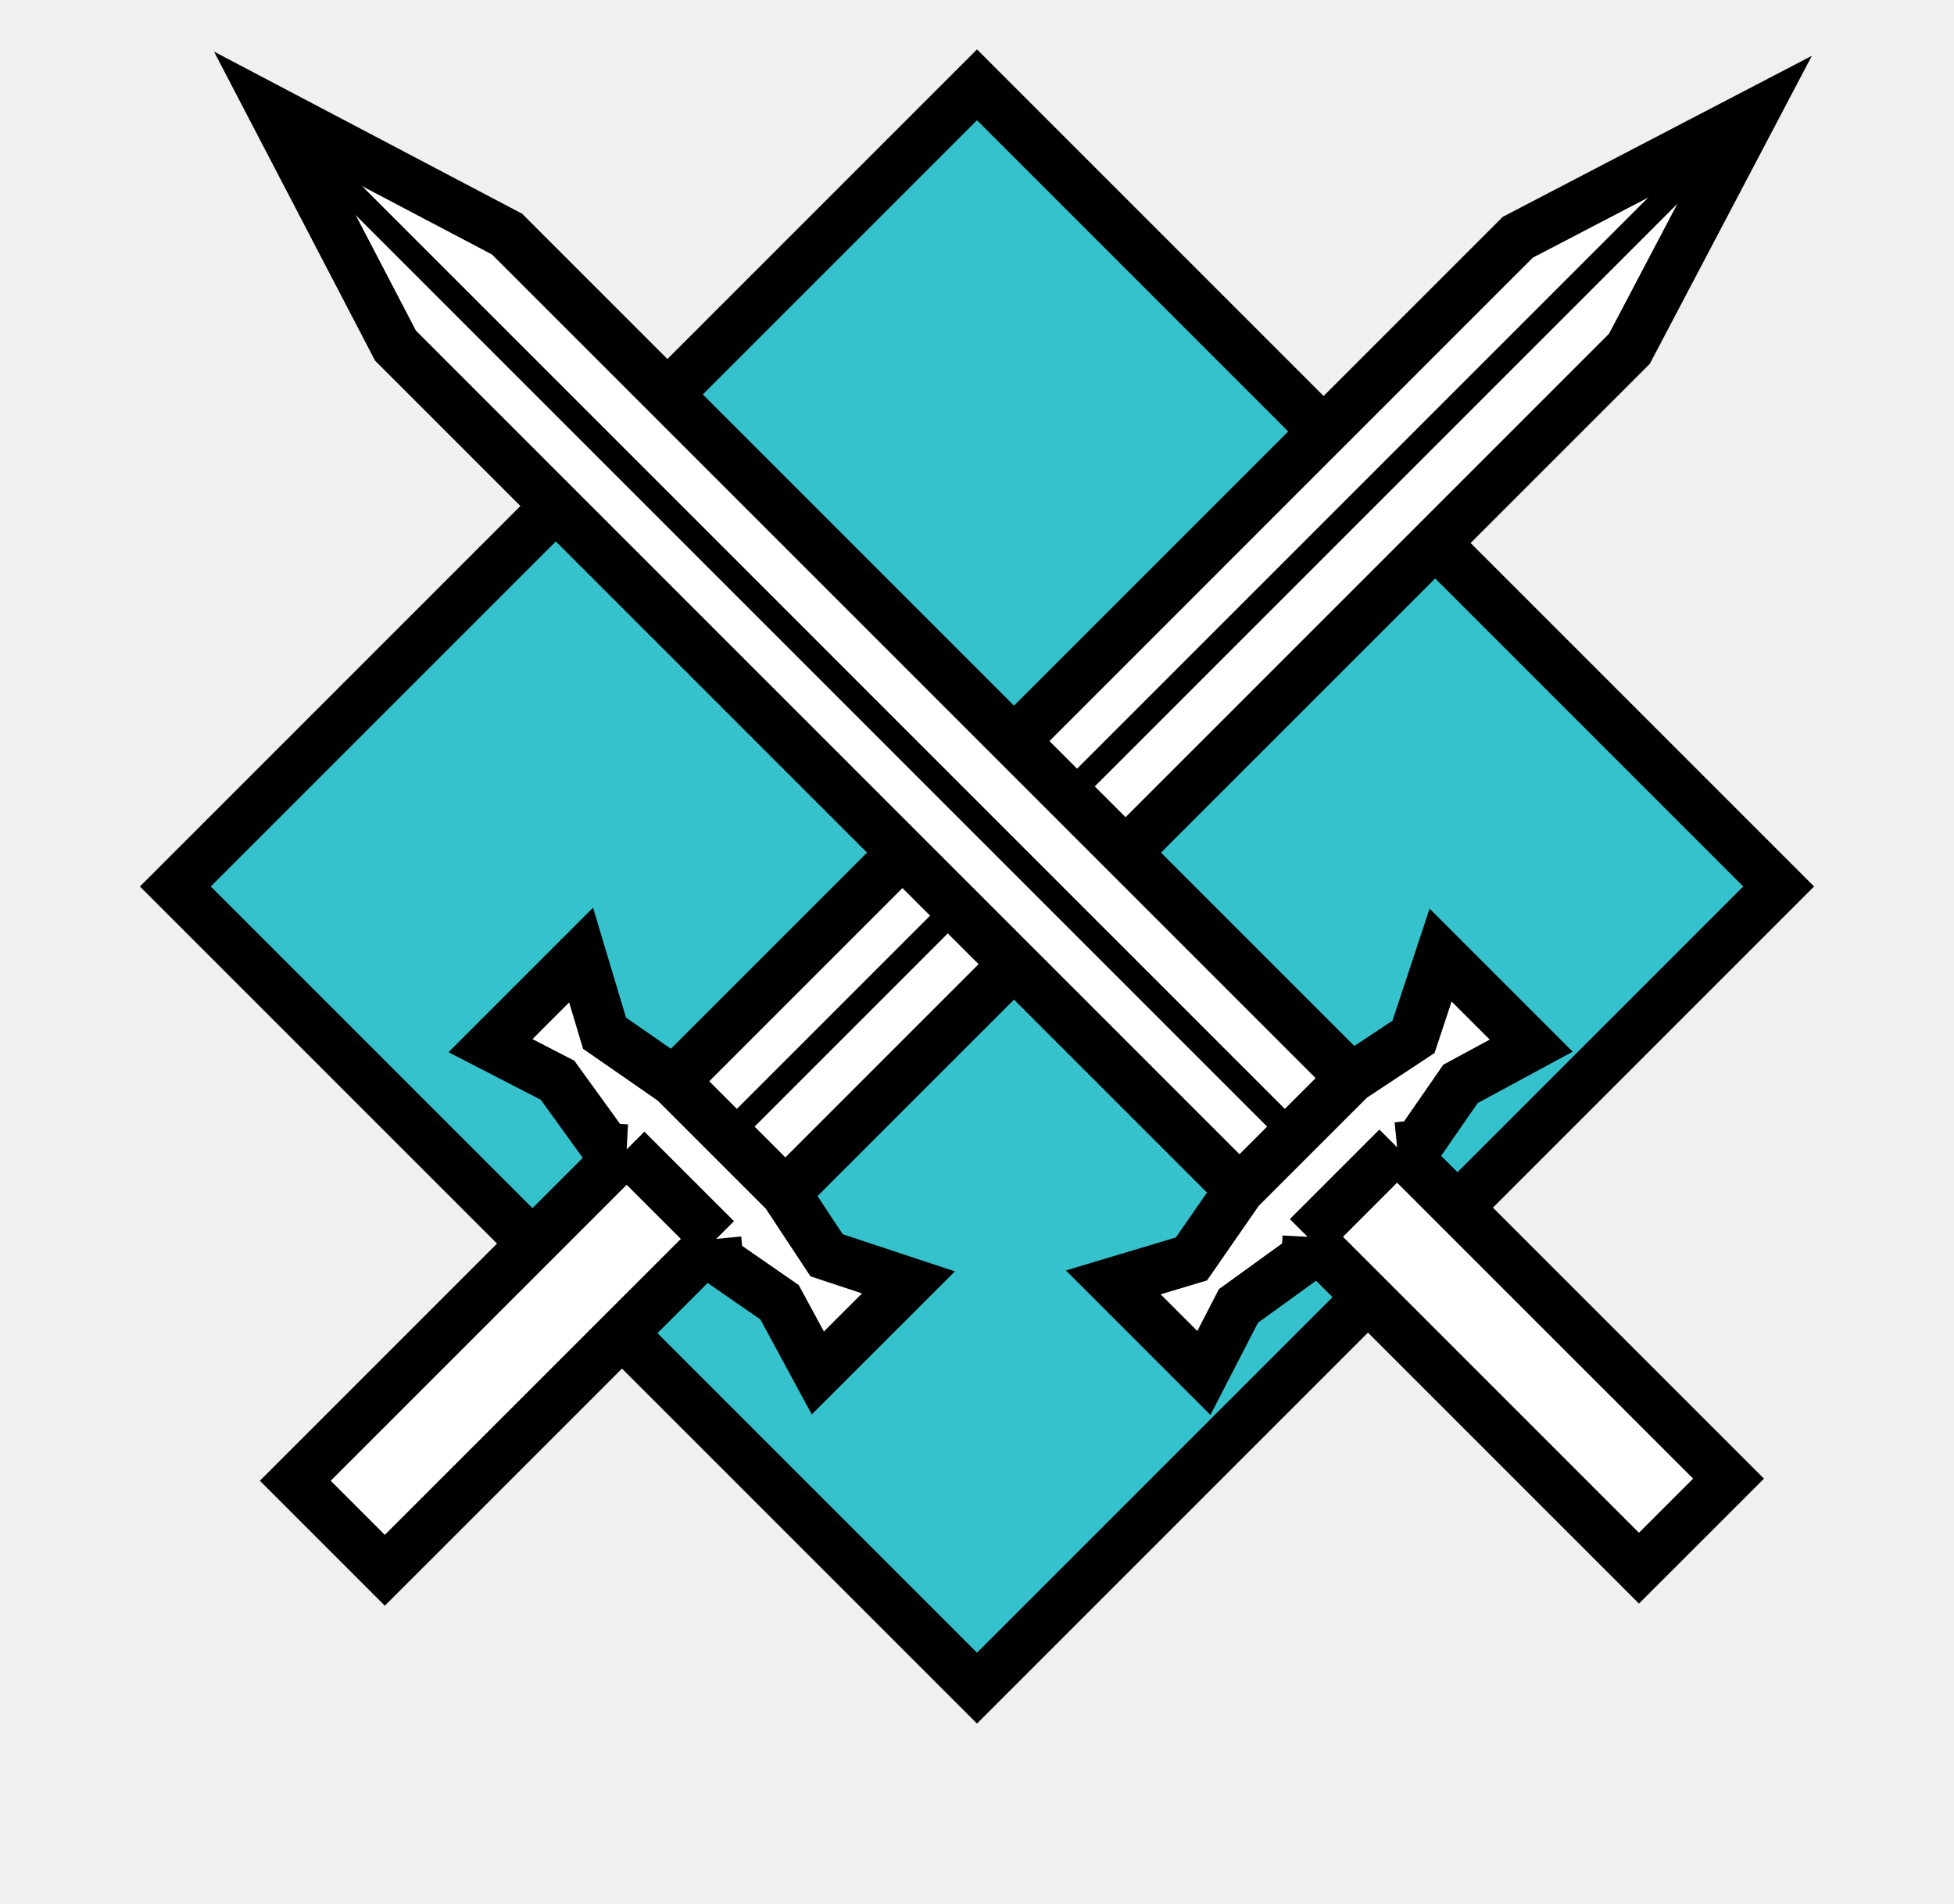
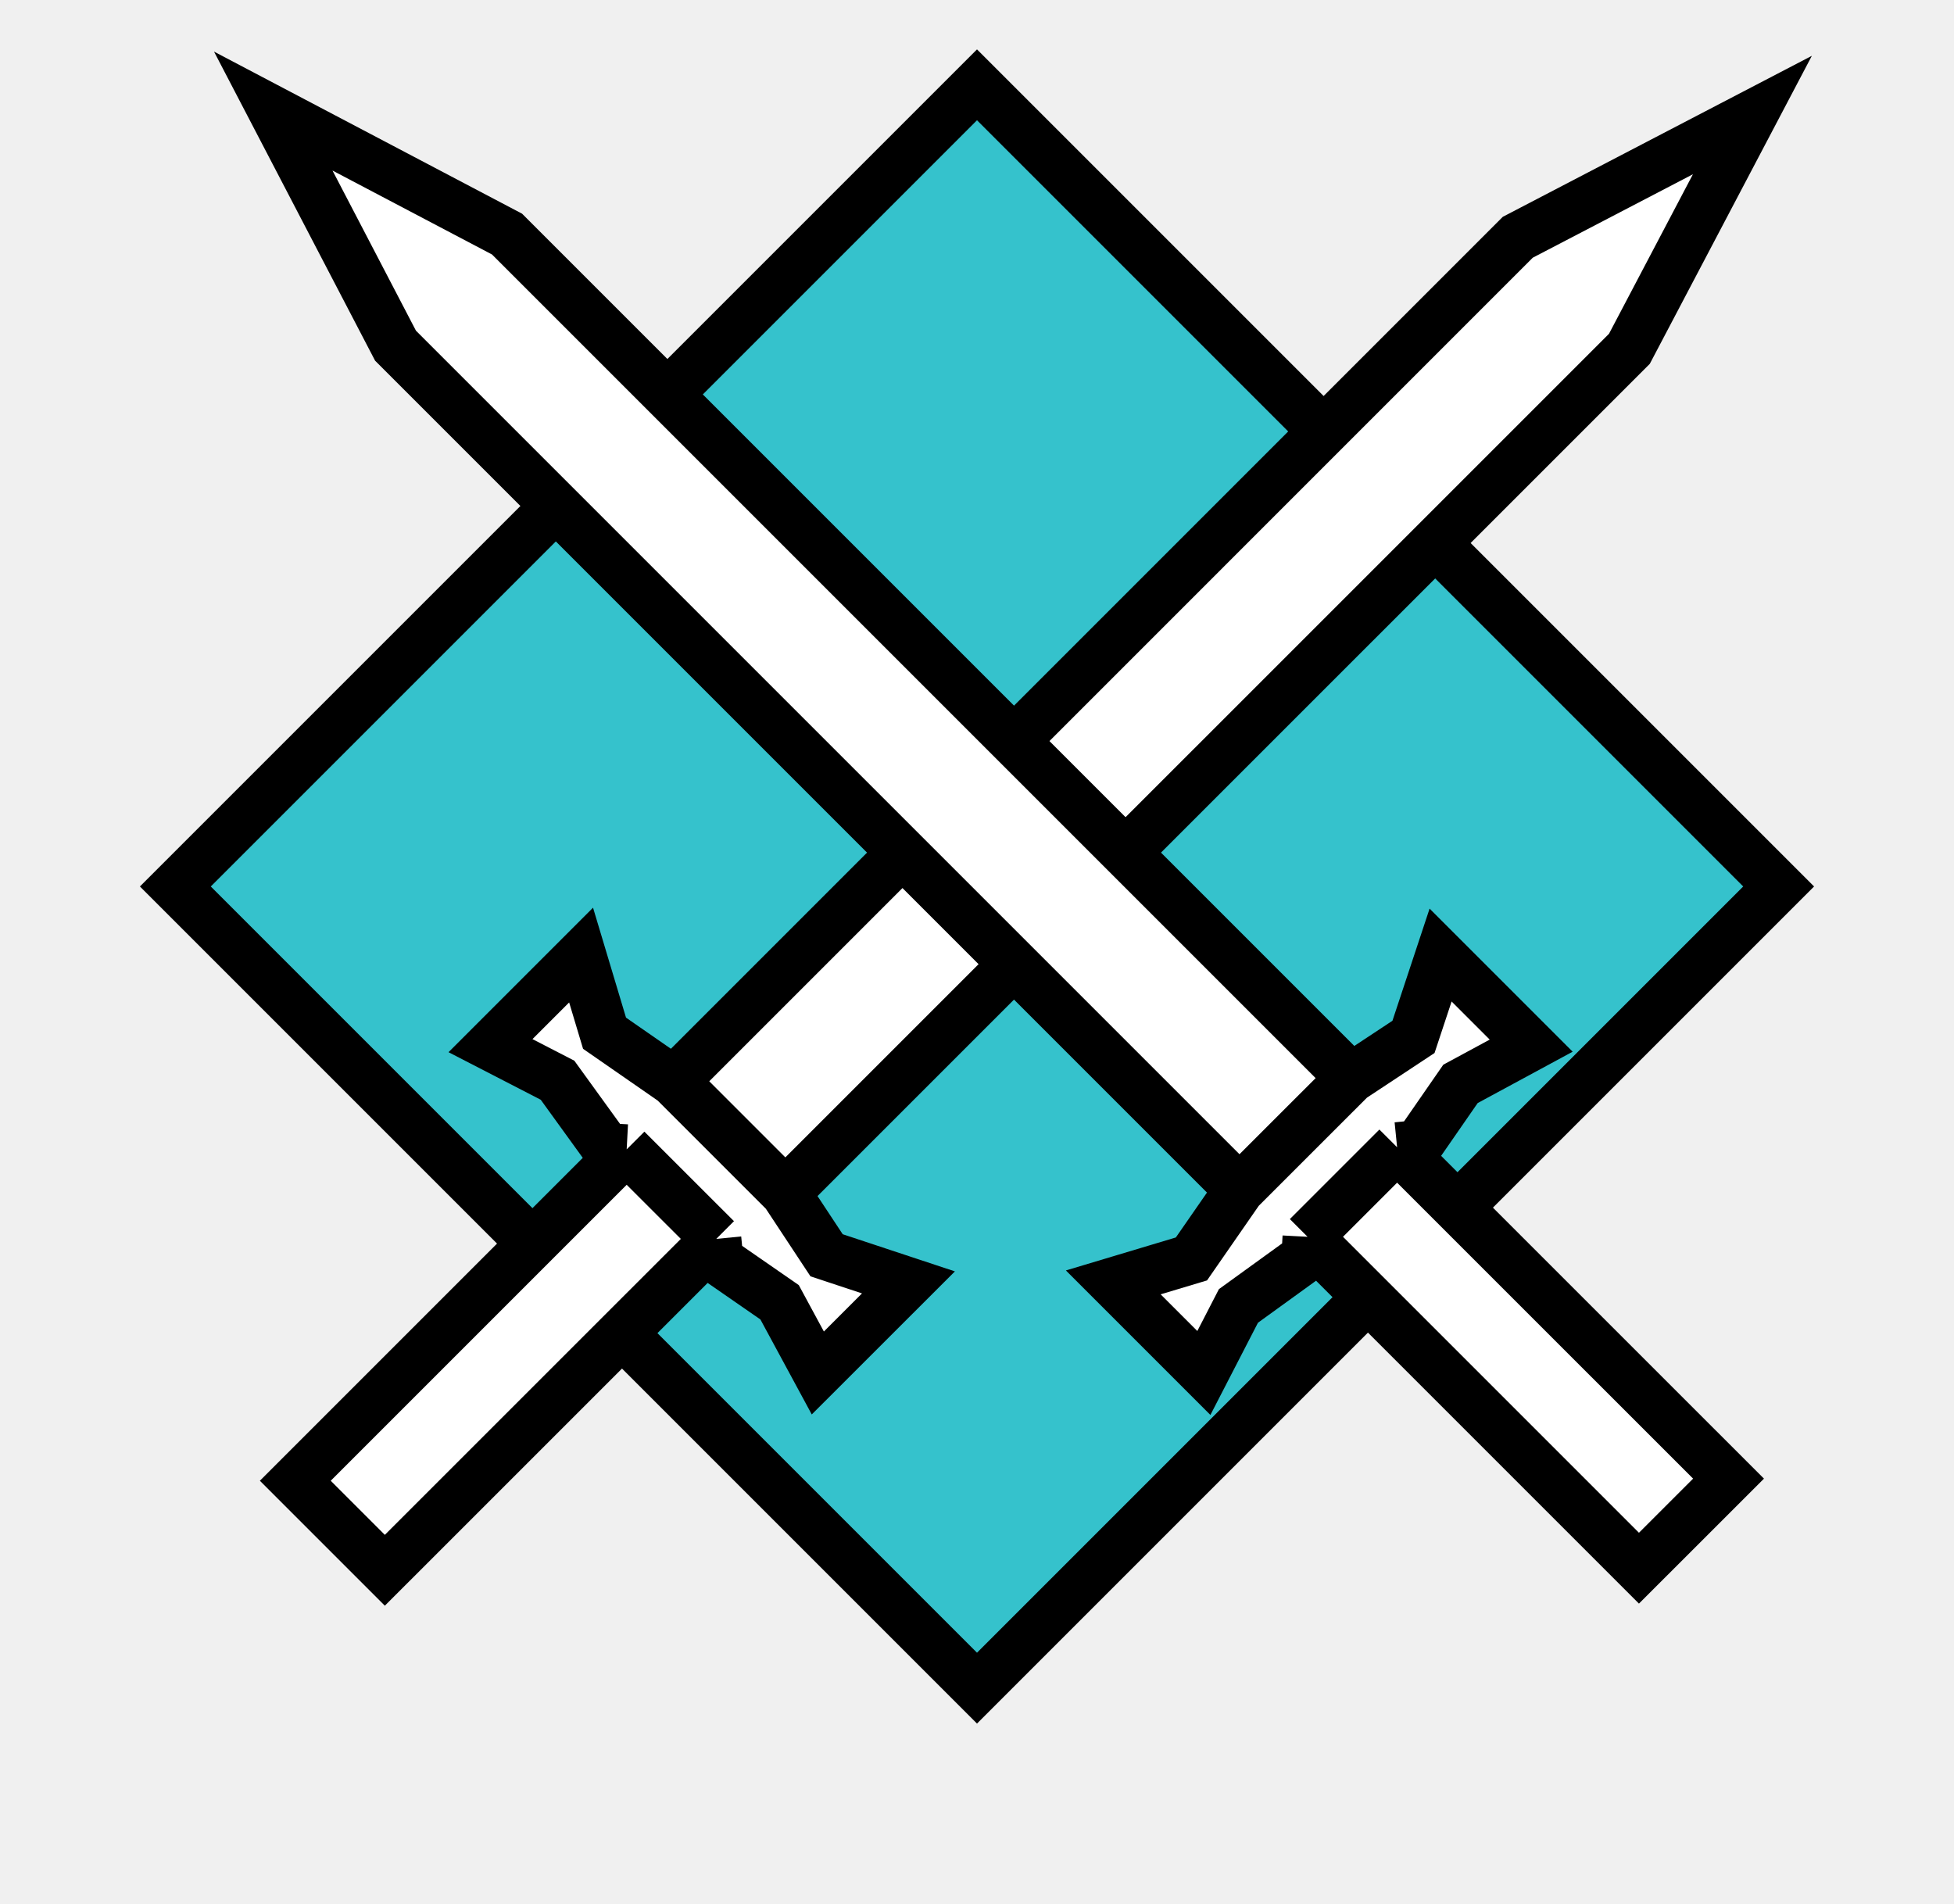
<svg xmlns="http://www.w3.org/2000/svg" width="39" height="38" viewBox="0 0 39 38" fill="none">
  <g clip-path="url(#clip0_1193_2)">
    <path d="M35.5 17.693L19.5 1.693L3.5 17.693L19.5 33.693L35.5 17.693Z" fill="#35C2CC" stroke="black" />
    <path d="M7.681 31.341L14.296 24.727L14.337 25.145L15.56 25.992L16.323 27.403L18.132 25.595L16.498 25.054L15.675 23.807L32.521 6.962L34.976 2.296L30.294 4.735L13.449 21.581L12.066 20.622L11.598 19.062L9.79 20.87L11.128 21.56L12.111 22.919L12.508 22.94L5.894 29.554L7.681 31.341Z" fill="white" />
    <path d="M14.296 24.727L7.681 31.341L5.894 29.554L12.508 22.94M14.296 24.727L12.508 22.94M14.296 24.727L14.337 25.145L15.56 25.992L16.323 27.403L18.132 25.595L16.498 25.054L15.675 23.807M12.508 22.94L12.111 22.919L11.128 21.56L9.79 20.87L11.598 19.062L12.066 20.622L13.449 21.581M13.449 21.581L30.294 4.735L34.976 2.296L32.521 6.962L15.675 23.807M13.449 21.581L15.675 23.807" stroke="black" />
-     <path d="M34.538 2.655L14.516 22.677" stroke="black" stroke-width="0.5" />
    <path d="M34.5 29.512L27.885 22.898L28.303 22.856L29.15 21.633L30.561 20.87L28.753 19.062L28.212 20.695L26.966 21.518L10.12 4.672L5.454 2.217L7.894 6.899L24.739 23.744L23.78 25.127L22.22 25.595L24.028 27.403L24.718 26.065L26.077 25.082L26.098 24.685L32.712 31.299L34.5 29.512Z" fill="white" />
    <path d="M27.885 22.898L34.5 29.512L32.712 31.299L26.098 24.685M27.885 22.898L26.098 24.685M27.885 22.898L28.303 22.856L29.15 21.633L30.561 20.87L28.753 19.062L28.212 20.695L26.966 21.518M26.098 24.685L26.077 25.082L24.718 26.065L24.028 27.403L22.22 25.595L23.78 25.127L24.739 23.744M24.739 23.744L7.894 6.899L5.454 2.217L10.12 4.672L26.966 21.518M24.739 23.744L26.966 21.518" stroke="black" />
-     <path d="M5.814 2.655L25.835 22.677" stroke="black" stroke-width="0.5" />
  </g>
  <defs>
    <clipPath id="clip0_1193_2">
      <rect width="38" height="38" fill="white" transform="translate(0.5)" />
    </clipPath>
  </defs>
</svg>
